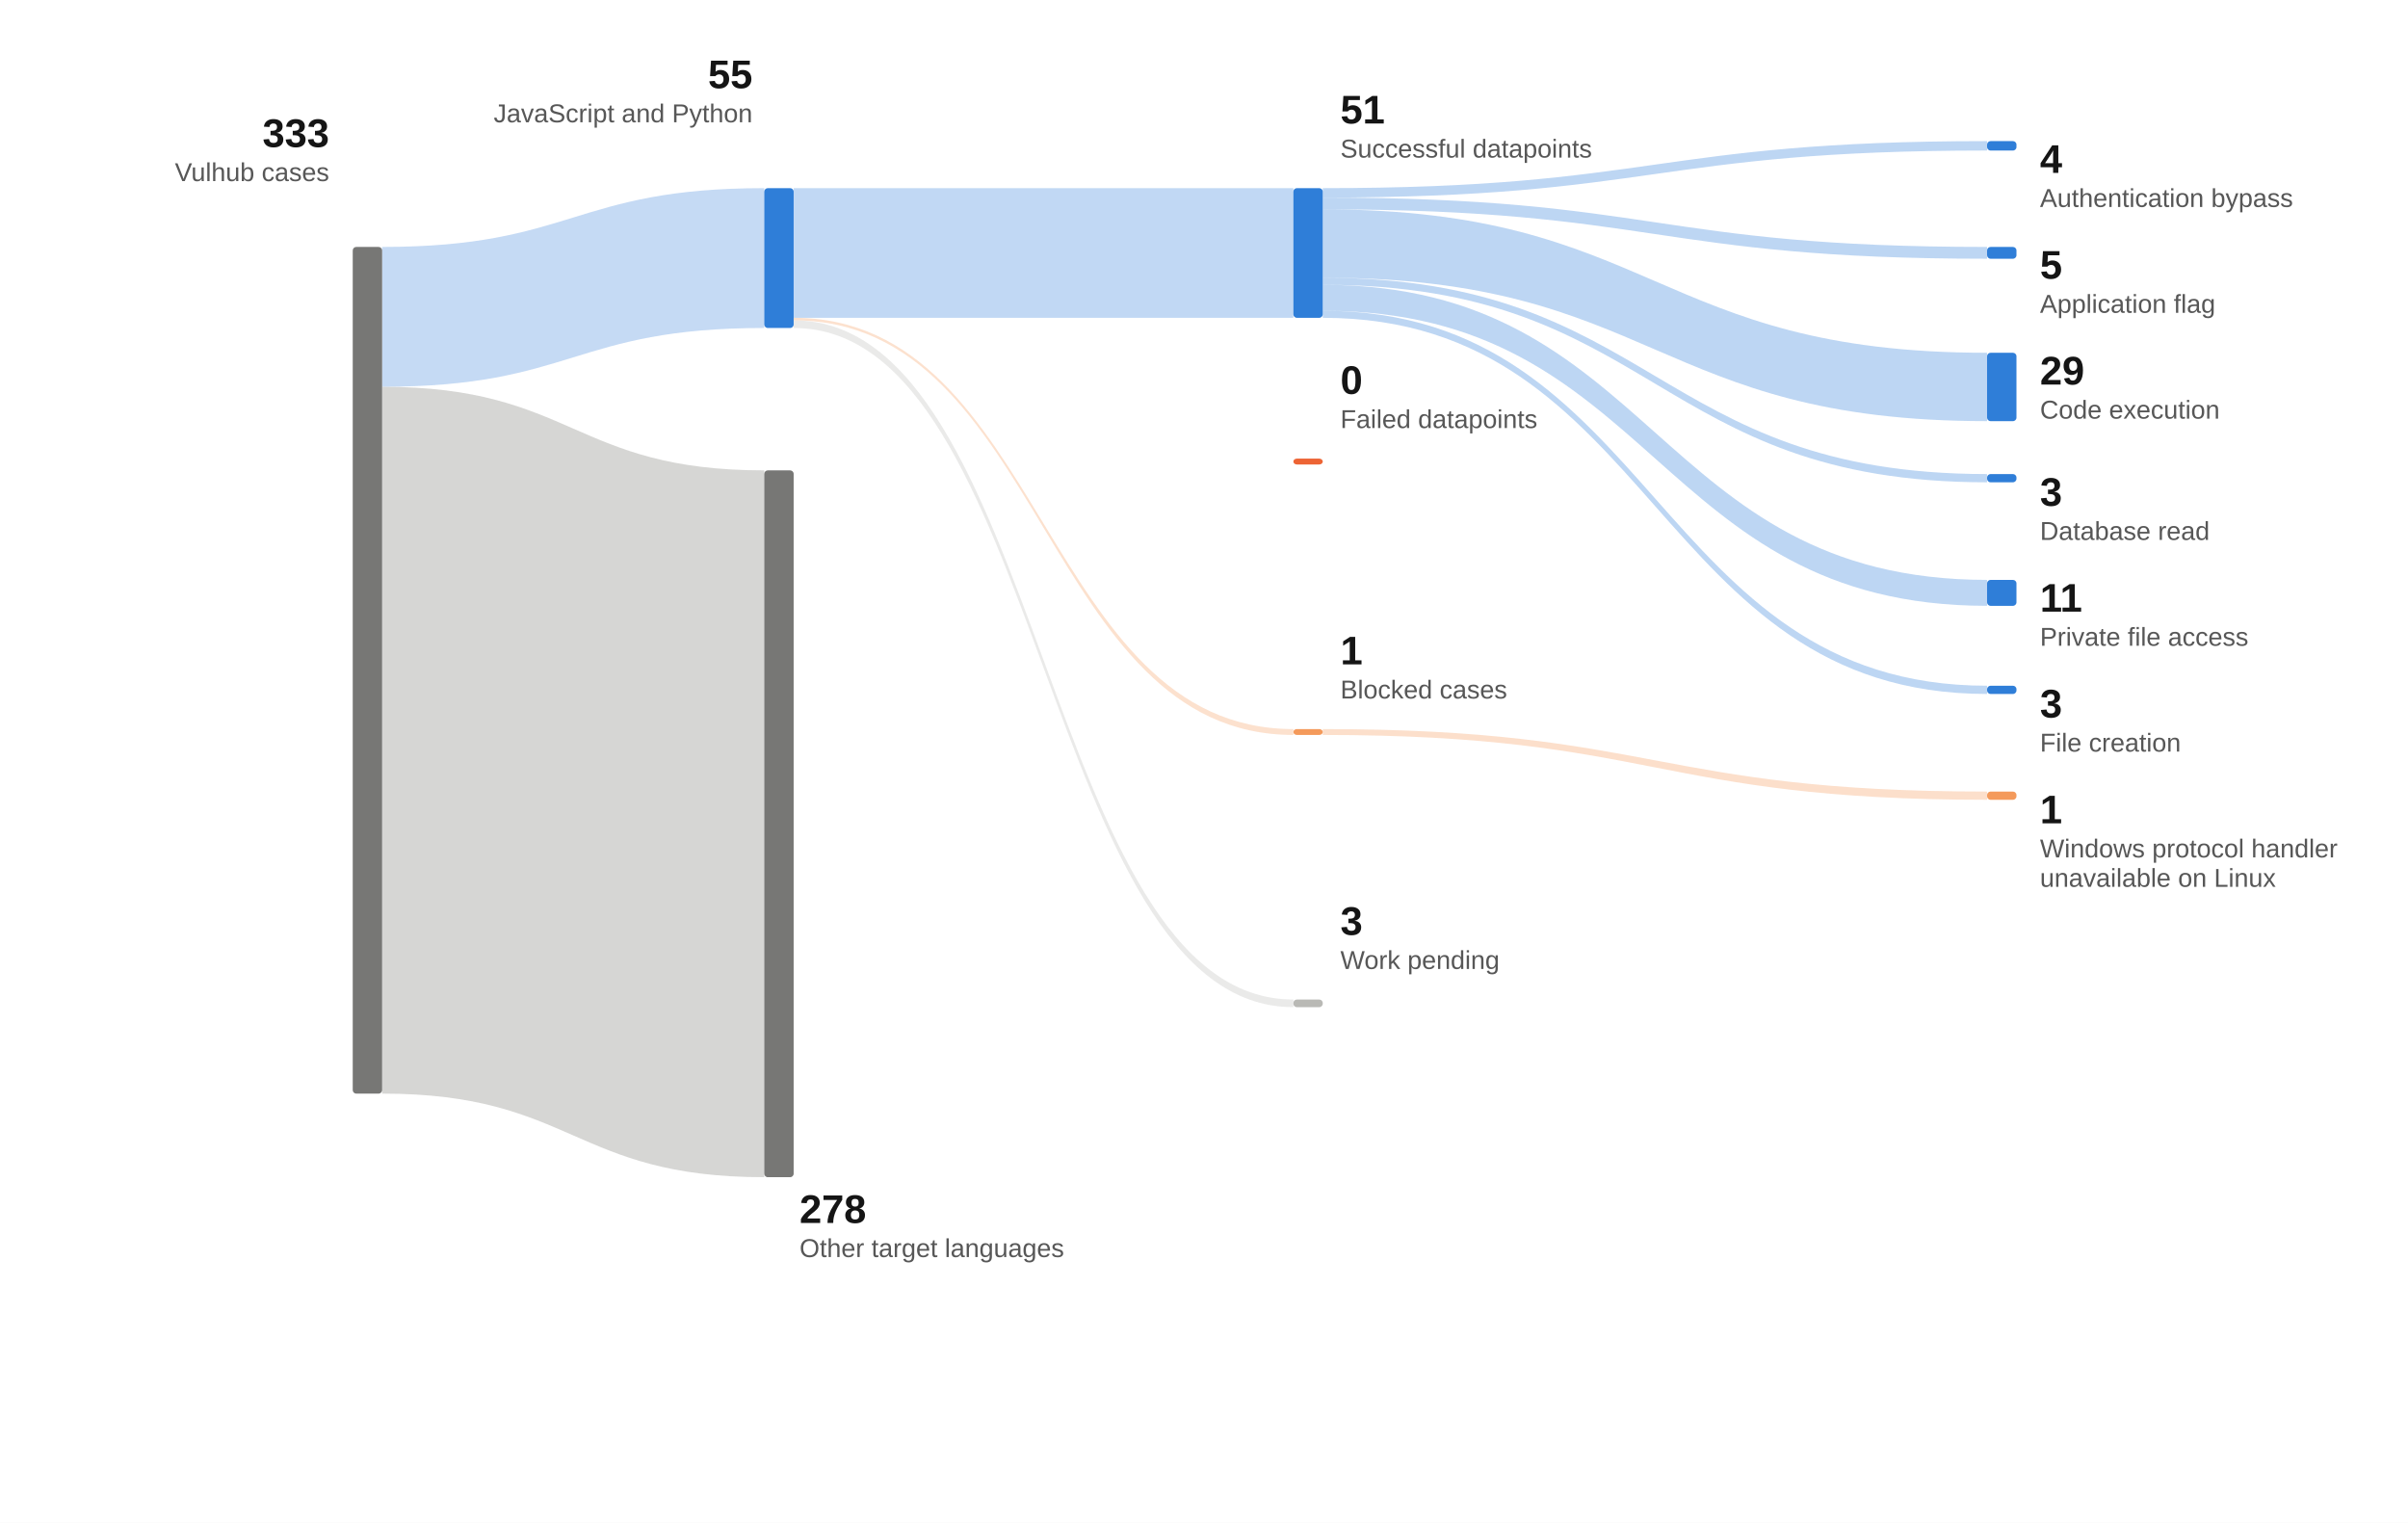
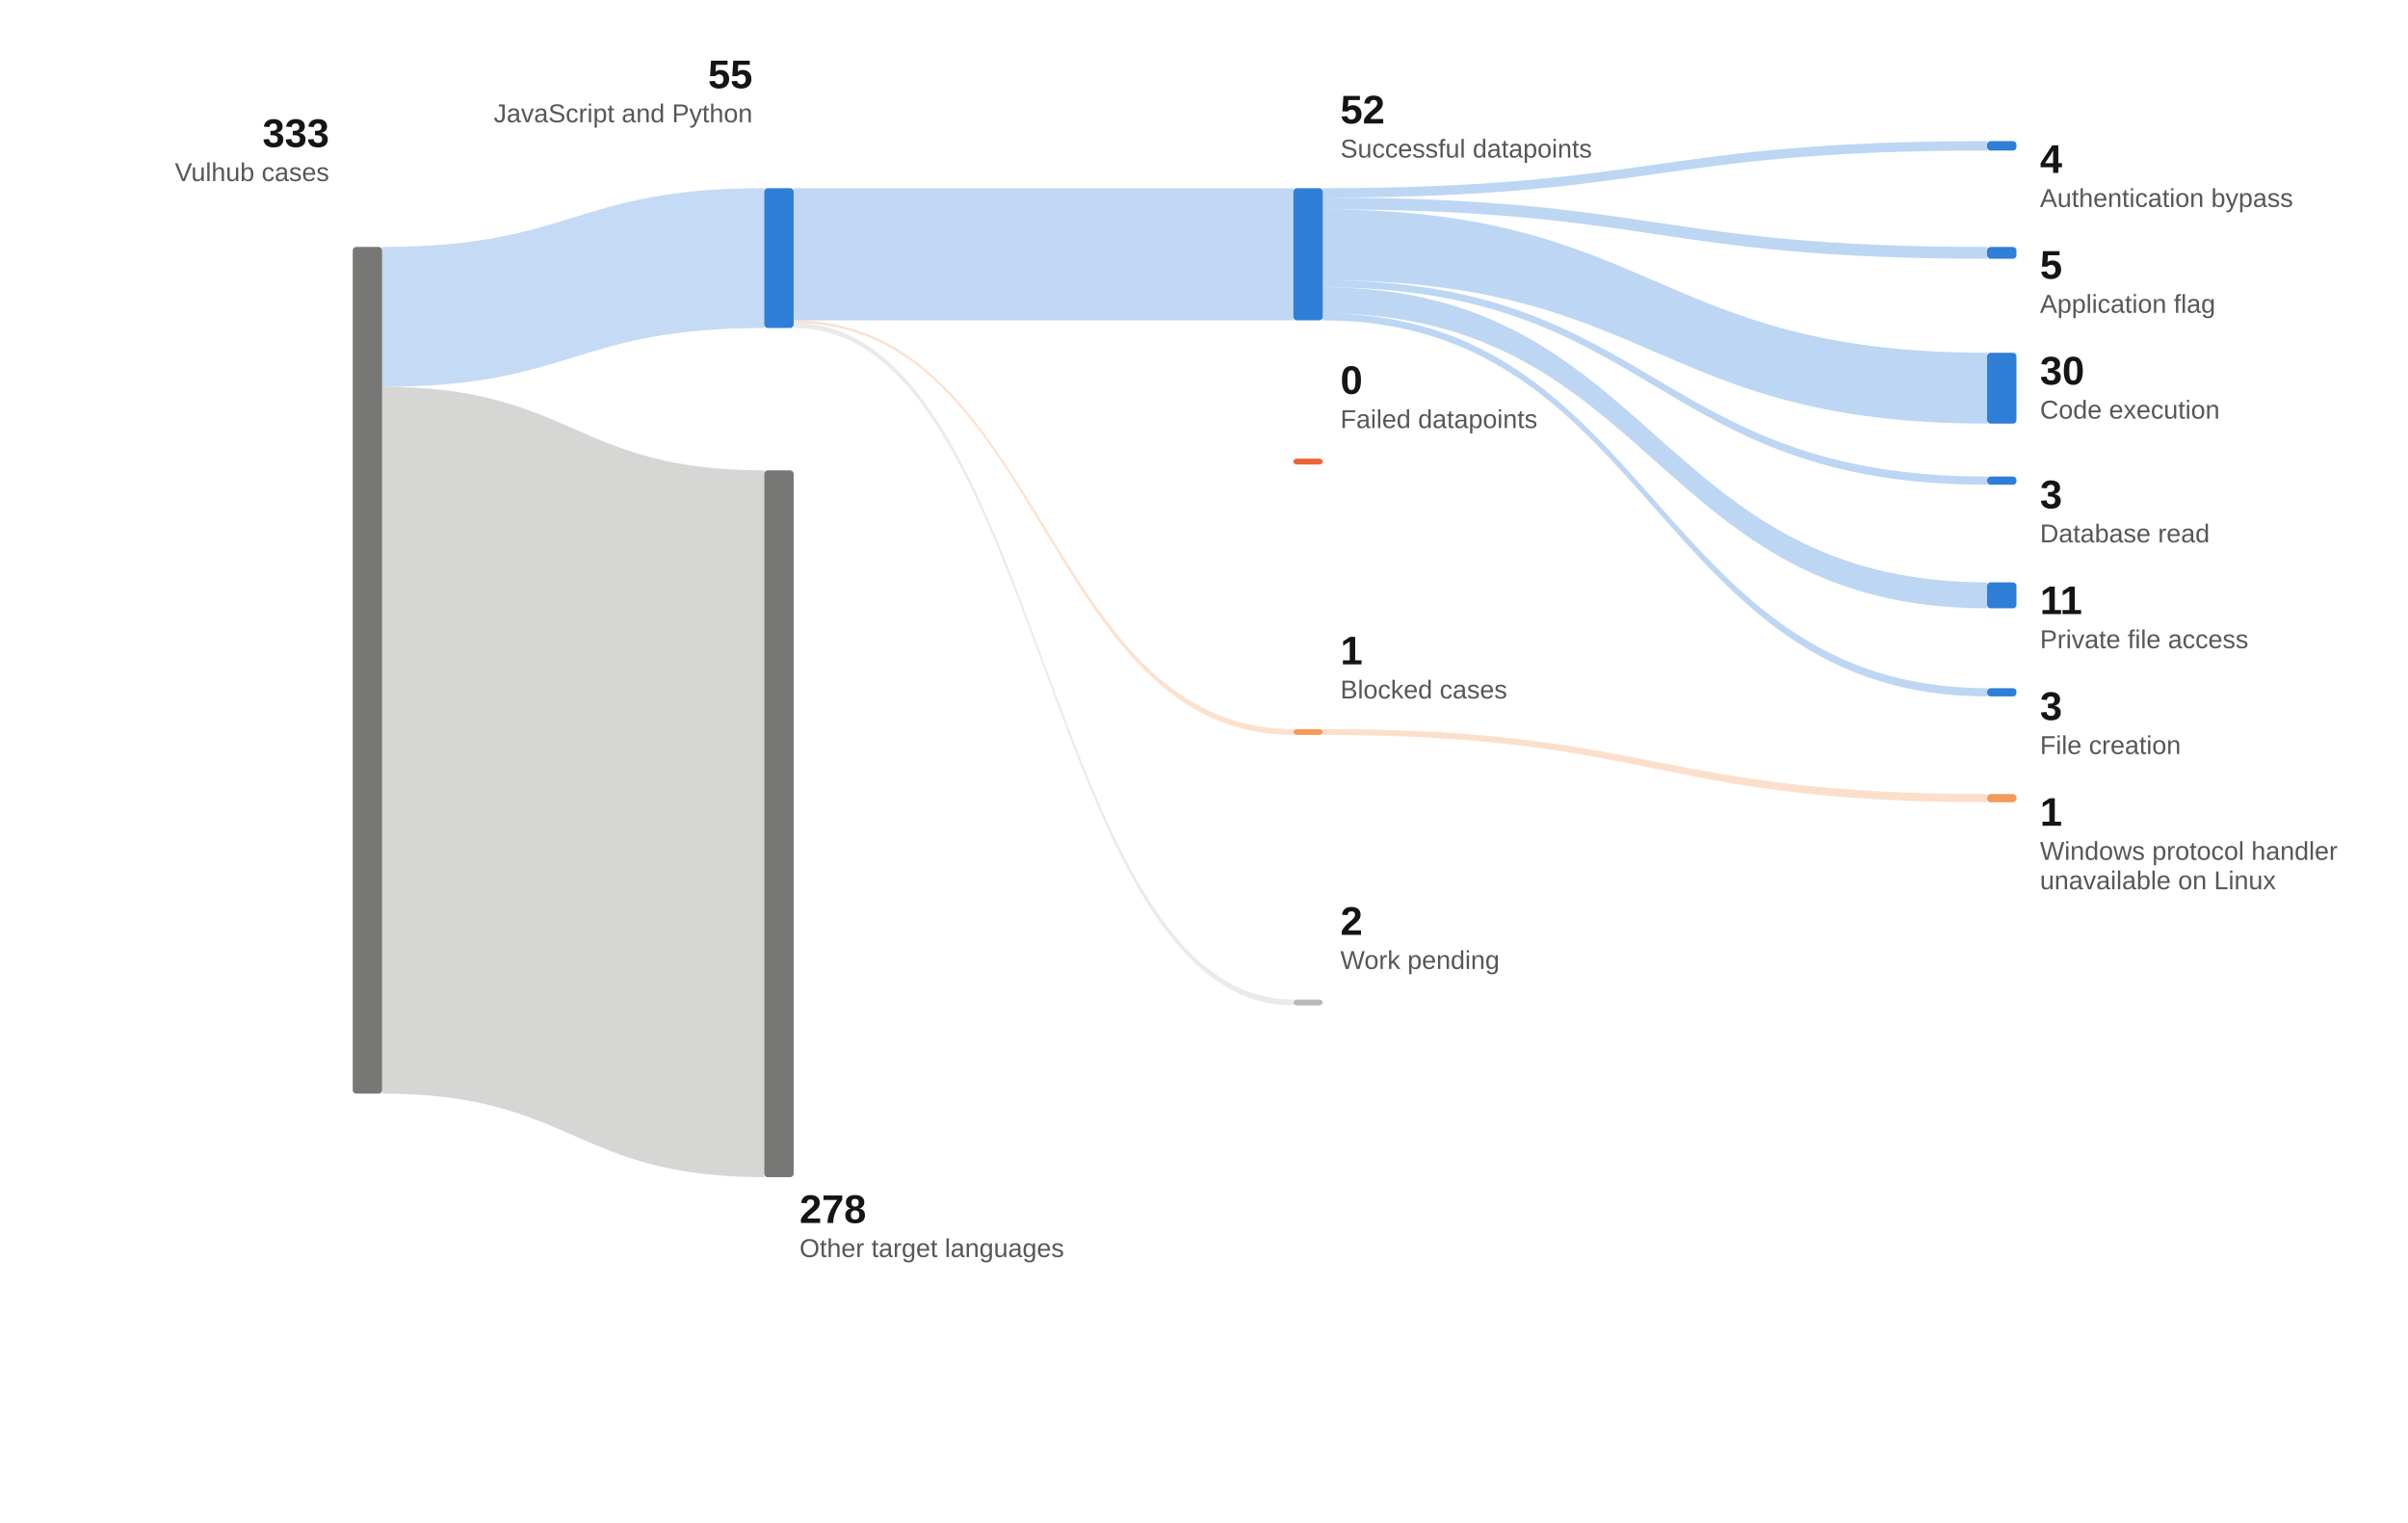
<svg xmlns="http://www.w3.org/2000/svg" width="2048" height="1295" viewBox="0 0 2048 1295">
  <style>.count{font:700 34px Arial,sans-serif;fill:#151515}.detail{font:22px Arial,sans-serif;fill:#575757}</style>
  <rect width="100%" height="100%" fill="#fff" />
  <path d="M325 210 C487.5 210 487.5 160 650 160 L650 278.919 C487.5 278.919 487.5 328.919 325 328.919 Z" fill="#3079d7" fill-opacity="0.28" />
  <path d="M325 328.919 C487.5 328.919 487.5 400 650 400 L650 1001.081 C487.5 1001.081 487.5 930.0 325 930.0 Z" fill="#aaa9a6" fill-opacity="0.48" />
-   <path d="M675 160.0 C887.5 160.0 887.5 160 1100 160 L1100 270.27 C887.5 270.27 887.5 270.27 675 270.27 Z" fill="#2f7ed8" fill-opacity="0.3" />
-   <path d="M675 270.27 C887.5 270.27 887.5 620 1100 620 L1100 625 C887.5 625 887.5 272.432 675 272.432 Z" fill="#f49a5b" fill-opacity="0.3" />
-   <path d="M675 272.432 C887.5 272.432 887.5 850 1100 850 L1100 856.486 C887.5 856.486 887.5 278.919 675 278.919 Z" fill="#b9b9b5" fill-opacity="0.3" />
-   <path d="M1125 160.0 C1407.5 160.0 1407.5 120 1690 120 L1690 128.02 C1407.5 128.02 1407.5 168.02 1125 168.02 Z" fill="#2f7ed8" fill-opacity="0.32" />
-   <rect x="1690" y="120" width="25" height="8.02" rx="3" fill="#2f7ed8" />
+   <path d="M675 160.0 C887.5 160.0 887.5 160 1100 160 L1100 272.432 C887.5 272.432 887.5 272.432 675 272.432 Z" fill="#2f7ed8" fill-opacity="0.3" />
+   <path d="M675 272.432 C887.5 272.432 887.5 620 1100 620 L1100 625 C887.5 625 887.5 274.595 675 274.595 Z" fill="#f49a5b" fill-opacity="0.3" />
+   <path d="M675 274.595 C887.5 274.595 887.5 850 1100 850 L1100 855 C887.5 855 887.5 278.919 675 278.919 Z" fill="#b9b9b5" fill-opacity="0.3" />
+   <path d="M1125 160.0 C1407.5 160.0 1407.5 120 1690 120 L1690 128.031 C1407.5 128.031 1407.5 168.031 1125 168.031 Z" fill="#2f7ed8" fill-opacity="0.32" />
+   <rect x="1690" y="120" width="25" height="8.031" rx="3" fill="#2f7ed8" />
  <text x="1735" y="147" text-anchor="start" class="count">4</text>
  <text x="1735" y="176" text-anchor="start" class="detail">Authentication bypass</text>
-   <path d="M1125 168.02 C1407.5 168.02 1407.5 210 1690 210 L1690 220.025 C1407.5 220.025 1407.5 178.044 1125 178.044 Z" fill="#2f7ed8" fill-opacity="0.32" />
-   <rect x="1690" y="210" width="25" height="10.025" rx="3" fill="#2f7ed8" />
+   <path d="M1125 168.031 C1407.5 168.031 1407.5 210 1690 210 L1690 220.039 C1407.5 220.039 1407.5 178.069 1125 178.069 Z" fill="#2f7ed8" fill-opacity="0.32" />
+   <rect x="1690" y="210" width="25" height="10.039" rx="3" fill="#2f7ed8" />
  <text x="1735" y="237" text-anchor="start" class="count">5</text>
  <text x="1735" y="266" text-anchor="start" class="detail">Application flag</text>
-   <path d="M1125 178.044 C1407.5 178.044 1407.5 300 1690 300 L1690 358.143 C1407.5 358.143 1407.5 236.187 1125 236.187 Z" fill="#2f7ed8" fill-opacity="0.32" />
-   <rect x="1690" y="300" width="25" height="58.143" rx="3" fill="#2f7ed8" />
-   <text x="1735" y="327" text-anchor="start" class="count">29</text>
+   <path d="M1125 178.069 C1407.5 178.069 1407.5 300 1690 300 L1690 360.232 C1407.5 360.232 1407.5 238.301 1125 238.301 Z" fill="#2f7ed8" fill-opacity="0.32" />
+   <rect x="1690" y="300" width="25" height="60.232" rx="3" fill="#2f7ed8" />
+   <text x="1735" y="327" text-anchor="start" class="count">30</text>
  <text x="1735" y="356" text-anchor="start" class="detail">Code execution</text>
-   <path d="M1125 236.187 C1407.5 236.187 1407.5 403.143 1690 403.143 L1690 410.143 C1407.5 410.143 1407.5 242.201 1125 242.201 Z" fill="#2f7ed8" fill-opacity="0.32" />
-   <rect x="1690" y="403.143" width="25" height="7" rx="3" fill="#2f7ed8" />
-   <text x="1735" y="430.143" text-anchor="start" class="count">3</text>
-   <text x="1735" y="459.143" text-anchor="start" class="detail">Database read</text>
-   <path d="M1125 242.201 C1407.5 242.201 1407.5 493.143 1690 493.143 L1690 515.197 C1407.5 515.197 1407.5 264.256 1125 264.256 Z" fill="#2f7ed8" fill-opacity="0.32" />
-   <rect x="1690" y="493.143" width="25" height="22.054" rx="3" fill="#2f7ed8" />
-   <text x="1735" y="520.143" text-anchor="start" class="count">11</text>
-   <text x="1735" y="549.143" text-anchor="start" class="detail">Private file access</text>
-   <path d="M1125 264.256 C1407.5 264.256 1407.5 583.143 1690 583.143 L1690 590.143 C1407.5 590.143 1407.5 270.27 1125 270.27 Z" fill="#2f7ed8" fill-opacity="0.32" />
-   <rect x="1690" y="583.143" width="25" height="7" rx="3" fill="#2f7ed8" />
-   <text x="1735" y="610.143" text-anchor="start" class="count">3</text>
-   <text x="1735" y="639.143" text-anchor="start" class="detail">File creation</text>
-   <path d="M1125 620.0 C1407.5 620.0 1407.5 673.143 1690 673.143 L1690 680.143 C1407.5 680.143 1407.5 625.0 1125 625.0 Z" fill="#f49a5b" fill-opacity="0.32" />
-   <rect x="1690" y="673.143" width="25" height="7" rx="3" fill="#f49a5b" />
-   <text x="1735" y="700.143" text-anchor="start" class="count">1</text>
-   <text x="1735" y="729.143" text-anchor="start" class="detail">Windows protocol handler</text>
-   <text x="1735" y="754.143" text-anchor="start" class="detail">unavailable on Linux</text>
+   <path d="M1125 238.301 C1407.5 238.301 1407.5 405.232 1690 405.232 L1690 412.232 C1407.5 412.232 1407.5 244.324 1125 244.324 Z" fill="#2f7ed8" fill-opacity="0.32" />
+   <rect x="1690" y="405.232" width="25" height="7" rx="3" fill="#2f7ed8" />
+   <text x="1735" y="432.232" text-anchor="start" class="count">3</text>
+   <text x="1735" y="461.232" text-anchor="start" class="detail">Database read</text>
+   <path d="M1125 244.324 C1407.5 244.324 1407.5 495.232 1690 495.232 L1690 517.317 C1407.5 517.317 1407.5 266.409 1125 266.409 Z" fill="#2f7ed8" fill-opacity="0.32" />
+   <rect x="1690" y="495.232" width="25" height="22.085" rx="3" fill="#2f7ed8" />
+   <text x="1735" y="522.232" text-anchor="start" class="count">11</text>
+   <text x="1735" y="551.232" text-anchor="start" class="detail">Private file access</text>
+   <path d="M1125 266.409 C1407.5 266.409 1407.5 585.232 1690 585.232 L1690 592.232 C1407.5 592.232 1407.5 272.432 1125 272.432 Z" fill="#2f7ed8" fill-opacity="0.32" />
+   <rect x="1690" y="585.232" width="25" height="7" rx="3" fill="#2f7ed8" />
+   <text x="1735" y="612.232" text-anchor="start" class="count">3</text>
+   <text x="1735" y="641.232" text-anchor="start" class="detail">File creation</text>
+   <path d="M1125 620.0 C1407.5 620.0 1407.5 675.232 1690 675.232 L1690 682.232 C1407.5 682.232 1407.5 625.0 1125 625.0 Z" fill="#f49a5b" fill-opacity="0.32" />
+   <rect x="1690" y="675.232" width="25" height="7" rx="3" fill="#f49a5b" />
+   <text x="1735" y="702.232" text-anchor="start" class="count">1</text>
+   <text x="1735" y="731.232" text-anchor="start" class="detail">Windows protocol handler</text>
+   <text x="1735" y="756.232" text-anchor="start" class="detail">unavailable on Linux</text>
  <rect x="300" y="210" width="25" height="720" rx="3" fill="#777775" />
  <rect x="650" y="160" width="25" height="118.919" rx="3" fill="#2f7ed8" />
  <rect x="650" y="400" width="25" height="601.081" rx="3" fill="#777775" />
  <text x="280" y="125" text-anchor="end" class="count">333</text>
  <text x="280" y="154" text-anchor="end" class="detail">Vulhub cases</text>
  <text x="640" y="75" text-anchor="end" class="count">55</text>
  <text x="640" y="104" text-anchor="end" class="detail">JavaScript and Python</text>
  <text x="680" y="1040" text-anchor="start" class="count">278</text>
  <text x="680" y="1069" text-anchor="start" class="detail">Other target languages</text>
-   <rect x="1100" y="160" width="25" height="110.27" rx="3" fill="#2f7ed8" />
-   <text x="1140" y="105" text-anchor="start" class="count">51</text>
+   <rect x="1100" y="160" width="25" height="112.432" rx="3" fill="#2f7ed8" />
+   <text x="1140" y="105" text-anchor="start" class="count">52</text>
  <text x="1140" y="134" text-anchor="start" class="detail">Successful datapoints</text>
  <rect x="1100" y="390" width="25" height="5" rx="3" fill="#ed6434" />
  <text x="1140" y="335" text-anchor="start" class="count">0</text>
  <text x="1140" y="364" text-anchor="start" class="detail">Failed datapoints</text>
  <rect x="1100" y="620" width="25" height="5" rx="3" fill="#f49a5b" />
  <text x="1140" y="565" text-anchor="start" class="count">1</text>
  <text x="1140" y="594" text-anchor="start" class="detail">Blocked cases</text>
-   <rect x="1100" y="850" width="25" height="6.486" rx="3" fill="#b9b9b5" />
-   <text x="1140" y="795" text-anchor="start" class="count">3</text>
+   <rect x="1100" y="850" width="25" height="5" rx="3" fill="#b9b9b5" />
+   <text x="1140" y="795" text-anchor="start" class="count">2</text>
  <text x="1140" y="824" text-anchor="start" class="detail">Work pending</text>
</svg>
